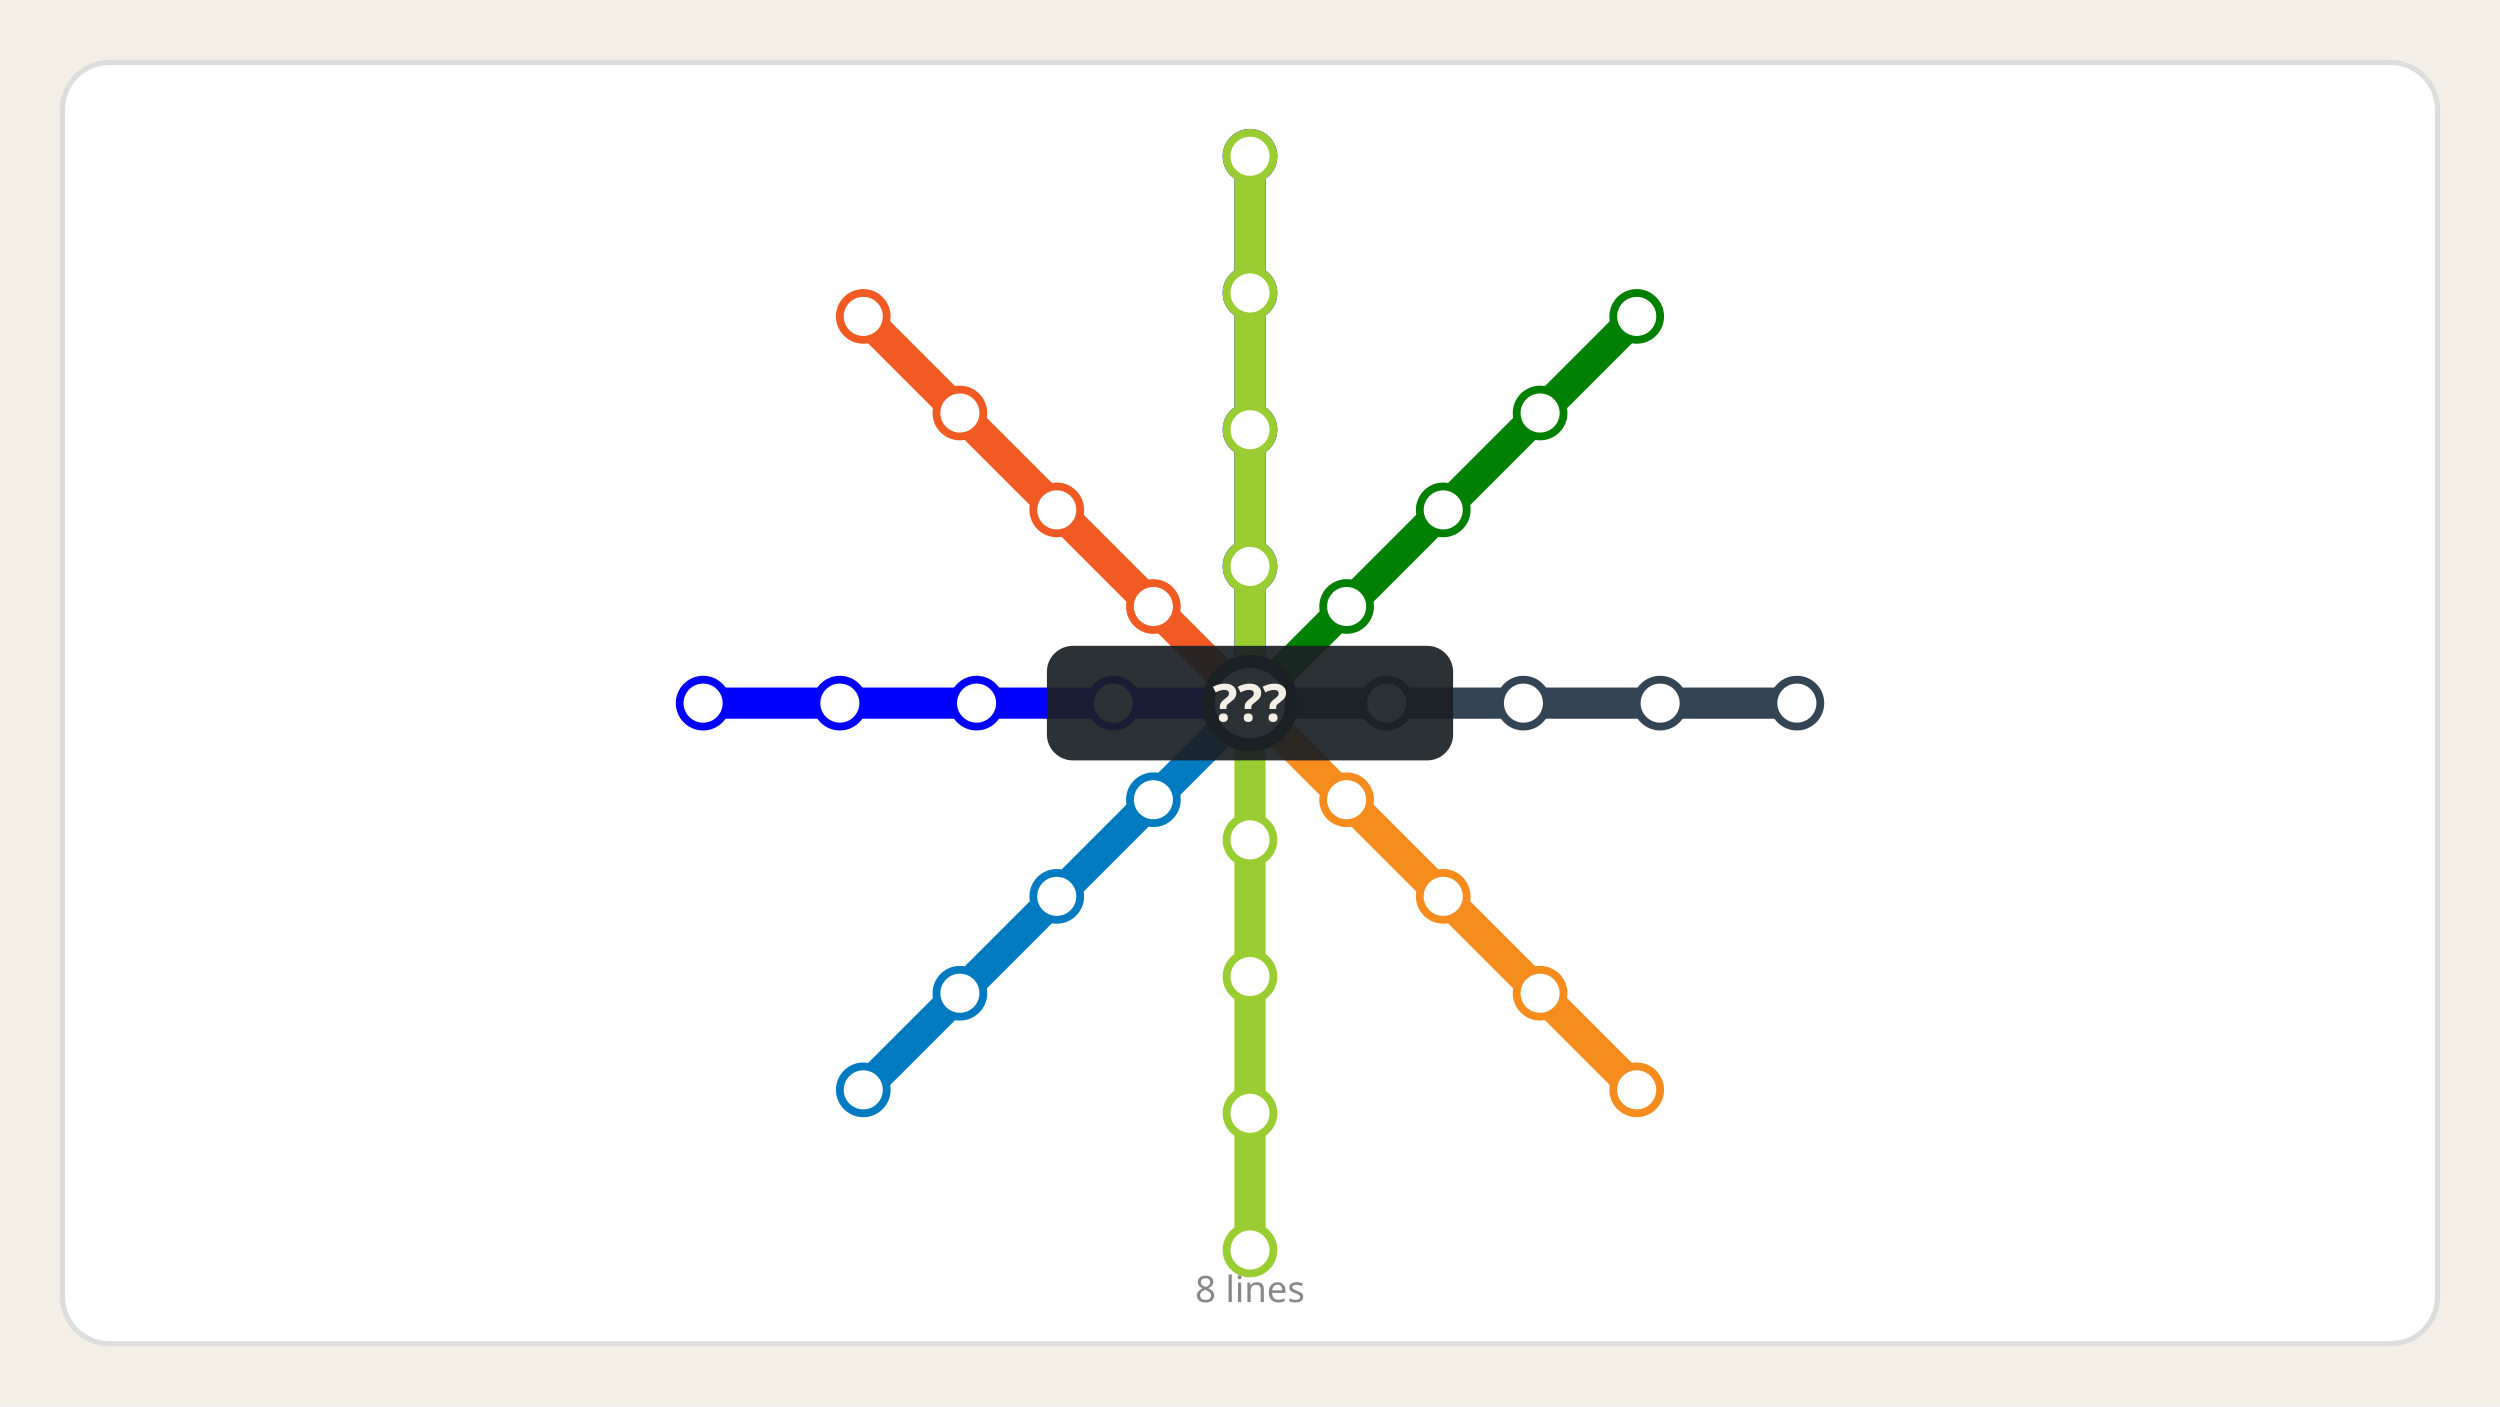
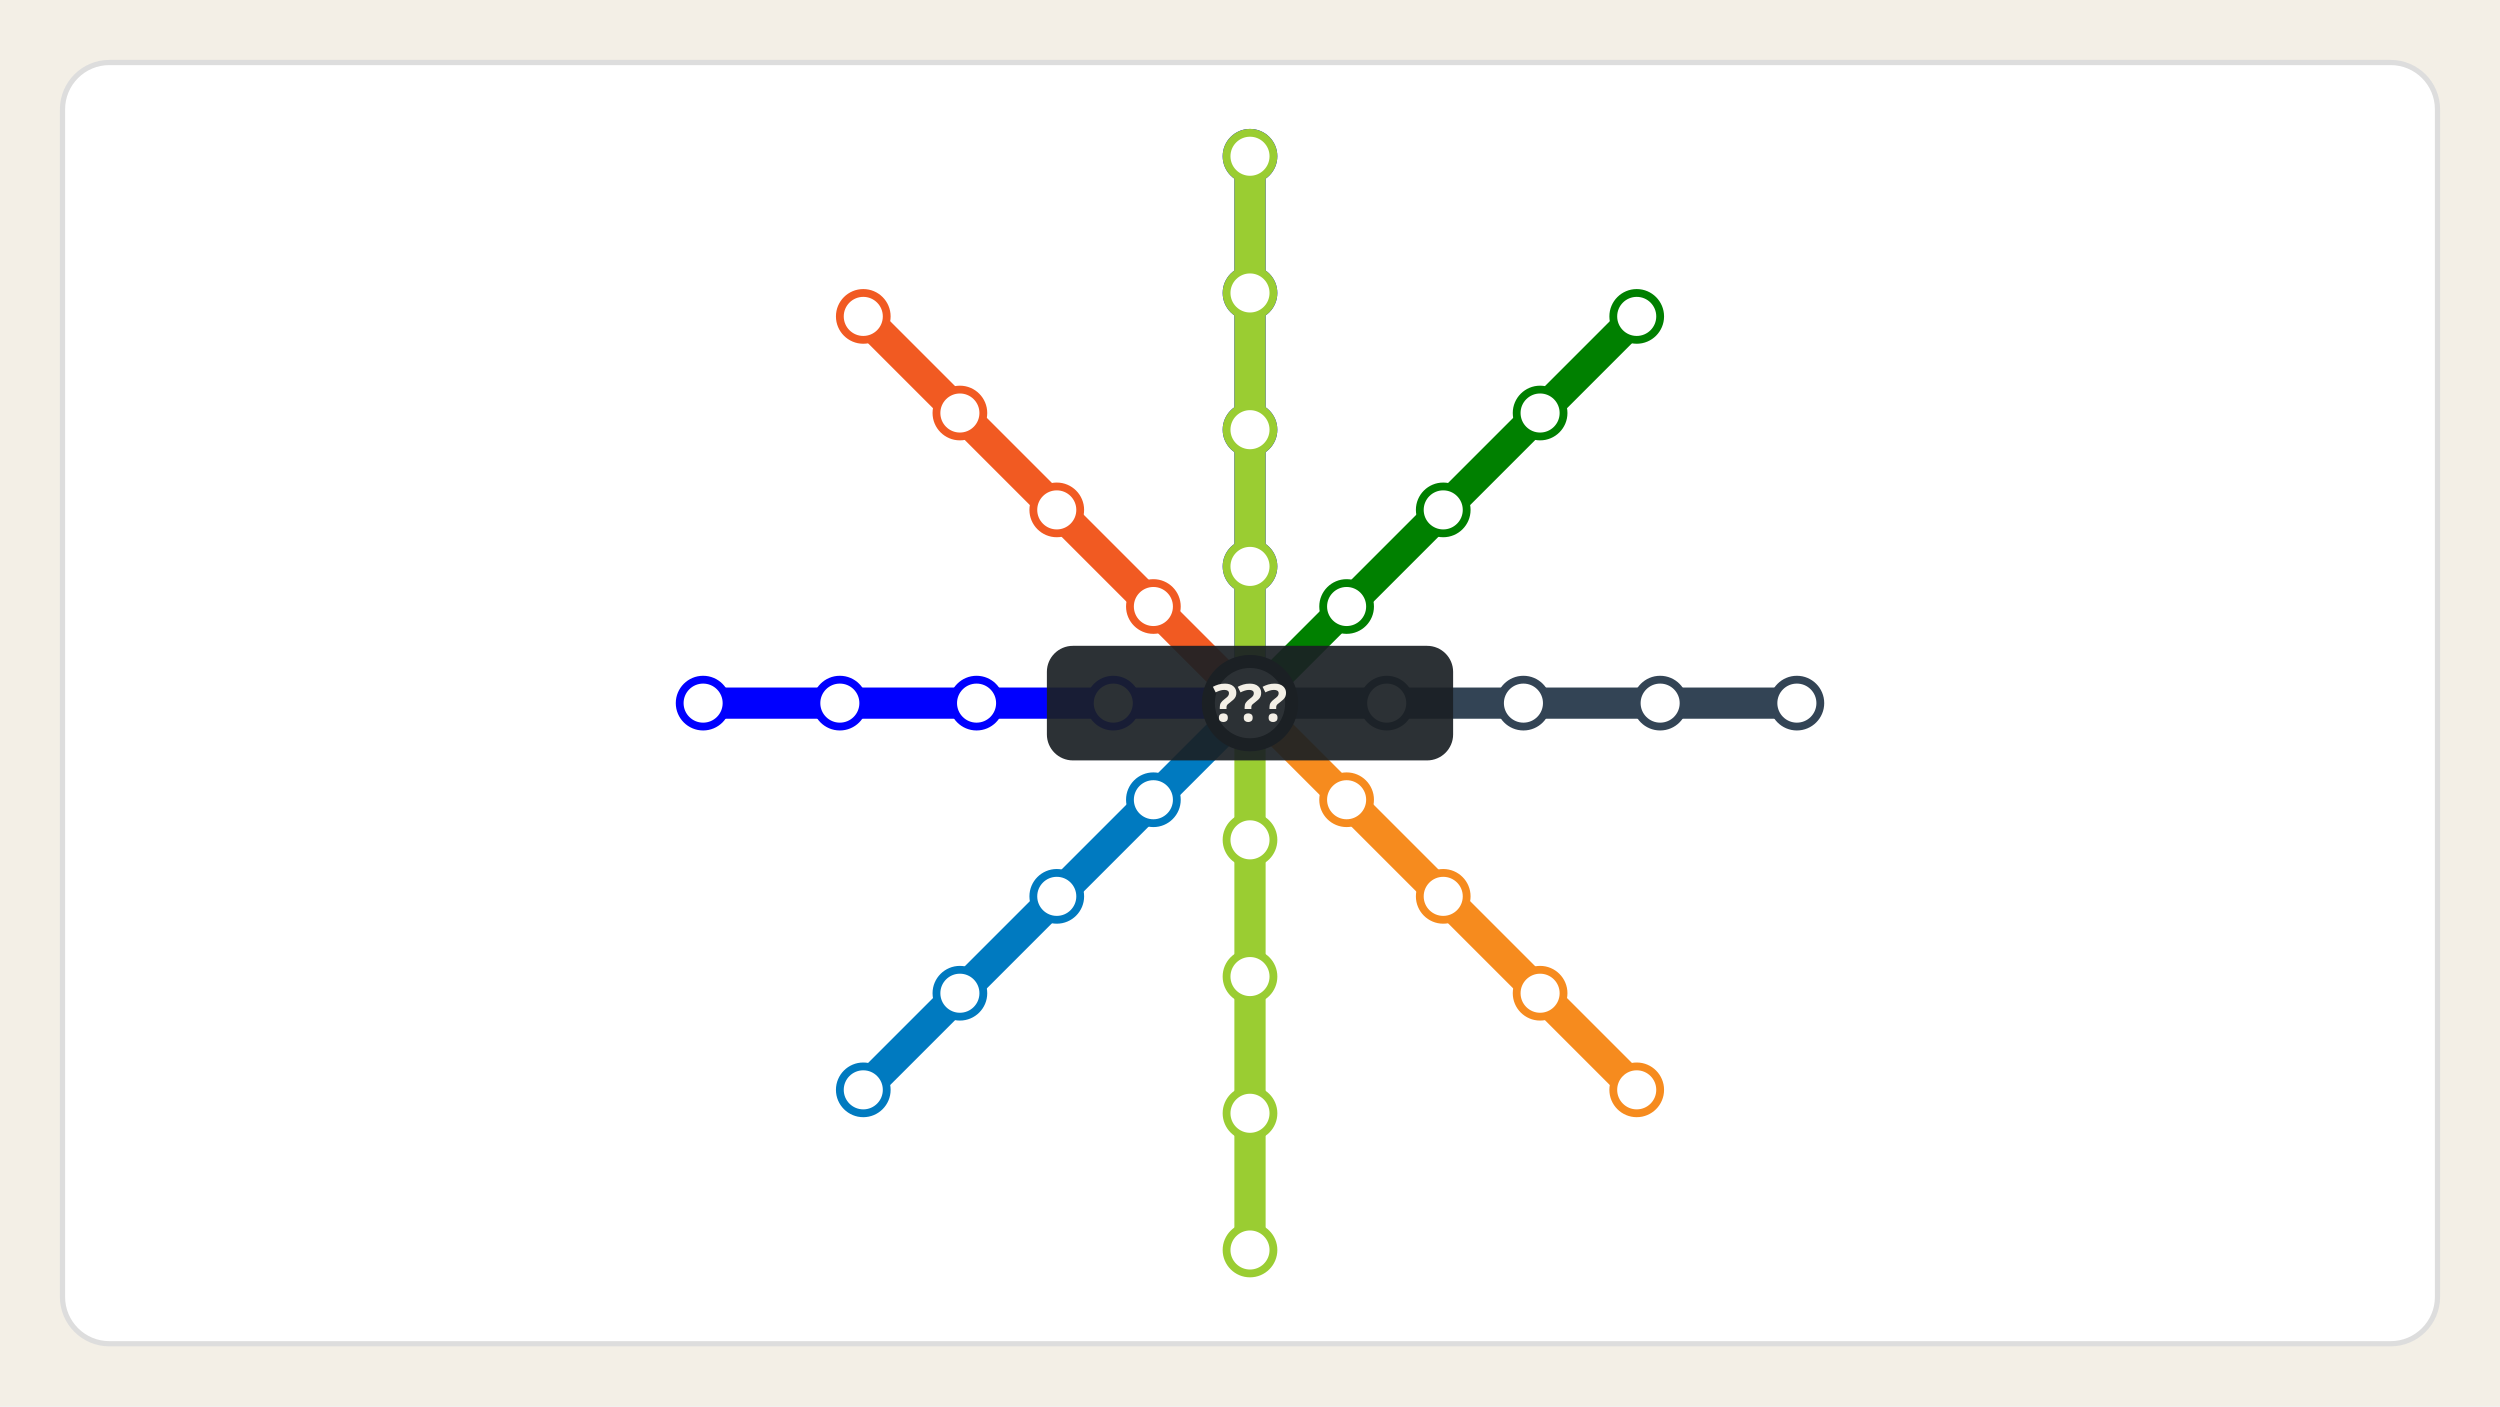
<svg xmlns="http://www.w3.org/2000/svg" width="960" height="540" viewBox="0 0 960 540">
  <rect width="960" height="540" fill="#f3efe6" />
  <rect x="24" y="24" width="912" height="492" rx="18" fill="#fff" stroke="#ddd" stroke-width="2" />
  <line x1="480.0" y1="270.0" x2="480.0" y2="60.0" stroke="#0000FF" stroke-width="12" stroke-linecap="round" />
  <circle cx="480.0" cy="217.5" r="9" fill="#fff" stroke="#0000FF" stroke-width="3" />
  <circle cx="480.0" cy="165.0" r="9" fill="#fff" stroke="#0000FF" stroke-width="3" />
  <circle cx="480.0" cy="112.5" r="9" fill="#fff" stroke="#0000FF" stroke-width="3" />
  <circle cx="480.0" cy="60.0" r="9" fill="#fff" stroke="#0000FF" stroke-width="3" />
  <line x1="480.0" y1="270.0" x2="628.5" y2="121.5" stroke="#008000" stroke-width="12" stroke-linecap="round" />
  <circle cx="517.1" cy="232.9" r="9" fill="#fff" stroke="#008000" stroke-width="3" />
  <circle cx="554.2" cy="195.8" r="9" fill="#fff" stroke="#008000" stroke-width="3" />
  <circle cx="591.4" cy="158.6" r="9" fill="#fff" stroke="#008000" stroke-width="3" />
  <circle cx="628.5" cy="121.5" r="9" fill="#fff" stroke="#008000" stroke-width="3" />
  <line x1="480.0" y1="270.0" x2="690.0" y2="270.0" stroke="#334455" stroke-width="12" stroke-linecap="round" />
  <circle cx="532.5" cy="270.0" r="9" fill="#fff" stroke="#334455" stroke-width="3" />
  <circle cx="585.0" cy="270.0" r="9" fill="#fff" stroke="#334455" stroke-width="3" />
  <circle cx="637.5" cy="270.0" r="9" fill="#fff" stroke="#334455" stroke-width="3" />
  <circle cx="690.0" cy="270.0" r="9" fill="#fff" stroke="#334455" stroke-width="3" />
  <line x1="480.0" y1="270.0" x2="628.5" y2="418.5" stroke="#F68B1E" stroke-width="12" stroke-linecap="round" />
  <circle cx="517.1" cy="307.1" r="9" fill="#fff" stroke="#F68B1E" stroke-width="3" />
  <circle cx="554.2" cy="344.2" r="9" fill="#fff" stroke="#F68B1E" stroke-width="3" />
  <circle cx="591.4" cy="381.4" r="9" fill="#fff" stroke="#F68B1E" stroke-width="3" />
  <circle cx="628.5" cy="418.5" r="9" fill="#fff" stroke="#F68B1E" stroke-width="3" />
  <line x1="480.0" y1="60.0" x2="480.0" y2="480.0" stroke="#9ACD32" stroke-width="12" stroke-linecap="round" />
  <circle cx="480.0" cy="60.0" r="9" fill="#fff" stroke="#9ACD32" stroke-width="3" />
  <circle cx="480.0" cy="112.5" r="9" fill="#fff" stroke="#9ACD32" stroke-width="3" />
  <circle cx="480.0" cy="165.0" r="9" fill="#fff" stroke="#9ACD32" stroke-width="3" />
  <circle cx="480.0" cy="217.5" r="9" fill="#fff" stroke="#9ACD32" stroke-width="3" />
  <circle cx="480.0" cy="322.5" r="9" fill="#fff" stroke="#9ACD32" stroke-width="3" />
  <circle cx="480.0" cy="375.0" r="9" fill="#fff" stroke="#9ACD32" stroke-width="3" />
  <circle cx="480.0" cy="427.5" r="9" fill="#fff" stroke="#9ACD32" stroke-width="3" />
  <circle cx="480.0" cy="480.0" r="9" fill="#fff" stroke="#9ACD32" stroke-width="3" />
  <line x1="480.0" y1="270.0" x2="331.5" y2="418.5" stroke="#007AC0" stroke-width="12" stroke-linecap="round" />
  <circle cx="442.9" cy="307.1" r="9" fill="#fff" stroke="#007AC0" stroke-width="3" />
  <circle cx="405.8" cy="344.2" r="9" fill="#fff" stroke="#007AC0" stroke-width="3" />
  <circle cx="368.6" cy="381.4" r="9" fill="#fff" stroke="#007AC0" stroke-width="3" />
  <circle cx="331.5" cy="418.5" r="9" fill="#fff" stroke="#007AC0" stroke-width="3" />
  <line x1="480.0" y1="270.0" x2="270.0" y2="270.0" stroke="#0000FF" stroke-width="12" stroke-linecap="round" />
  <circle cx="427.5" cy="270.0" r="9" fill="#fff" stroke="#0000FF" stroke-width="3" />
  <circle cx="375.0" cy="270.0" r="9" fill="#fff" stroke="#0000FF" stroke-width="3" />
  <circle cx="322.5" cy="270.0" r="9" fill="#fff" stroke="#0000FF" stroke-width="3" />
  <circle cx="270.0" cy="270.0" r="9" fill="#fff" stroke="#0000FF" stroke-width="3" />
  <line x1="480.0" y1="270.0" x2="331.5" y2="121.5" stroke="#F15A22" stroke-width="12" stroke-linecap="round" />
  <circle cx="442.9" cy="232.9" r="9" fill="#fff" stroke="#F15A22" stroke-width="3" />
  <circle cx="405.8" cy="195.8" r="9" fill="#fff" stroke="#F15A22" stroke-width="3" />
  <circle cx="368.6" cy="158.6" r="9" fill="#fff" stroke="#F15A22" stroke-width="3" />
  <circle cx="331.5" cy="121.5" r="9" fill="#fff" stroke="#F15A22" stroke-width="3" />
  <circle cx="480" cy="270" r="16" fill="#fff" stroke="#222" stroke-width="5" />
  <rect x="402" y="248" width="156" height="44" rx="10" fill="#1a1f24" opacity="0.92" />
  <text x="480" y="277" text-anchor="middle" font-family="sans-serif" font-size="20" font-weight="700" fill="#f3efe6">???</text>
-   <text x="480" y="500" text-anchor="middle" font-family="sans-serif" font-size="14" fill="#888">8 lines</text>
</svg>
